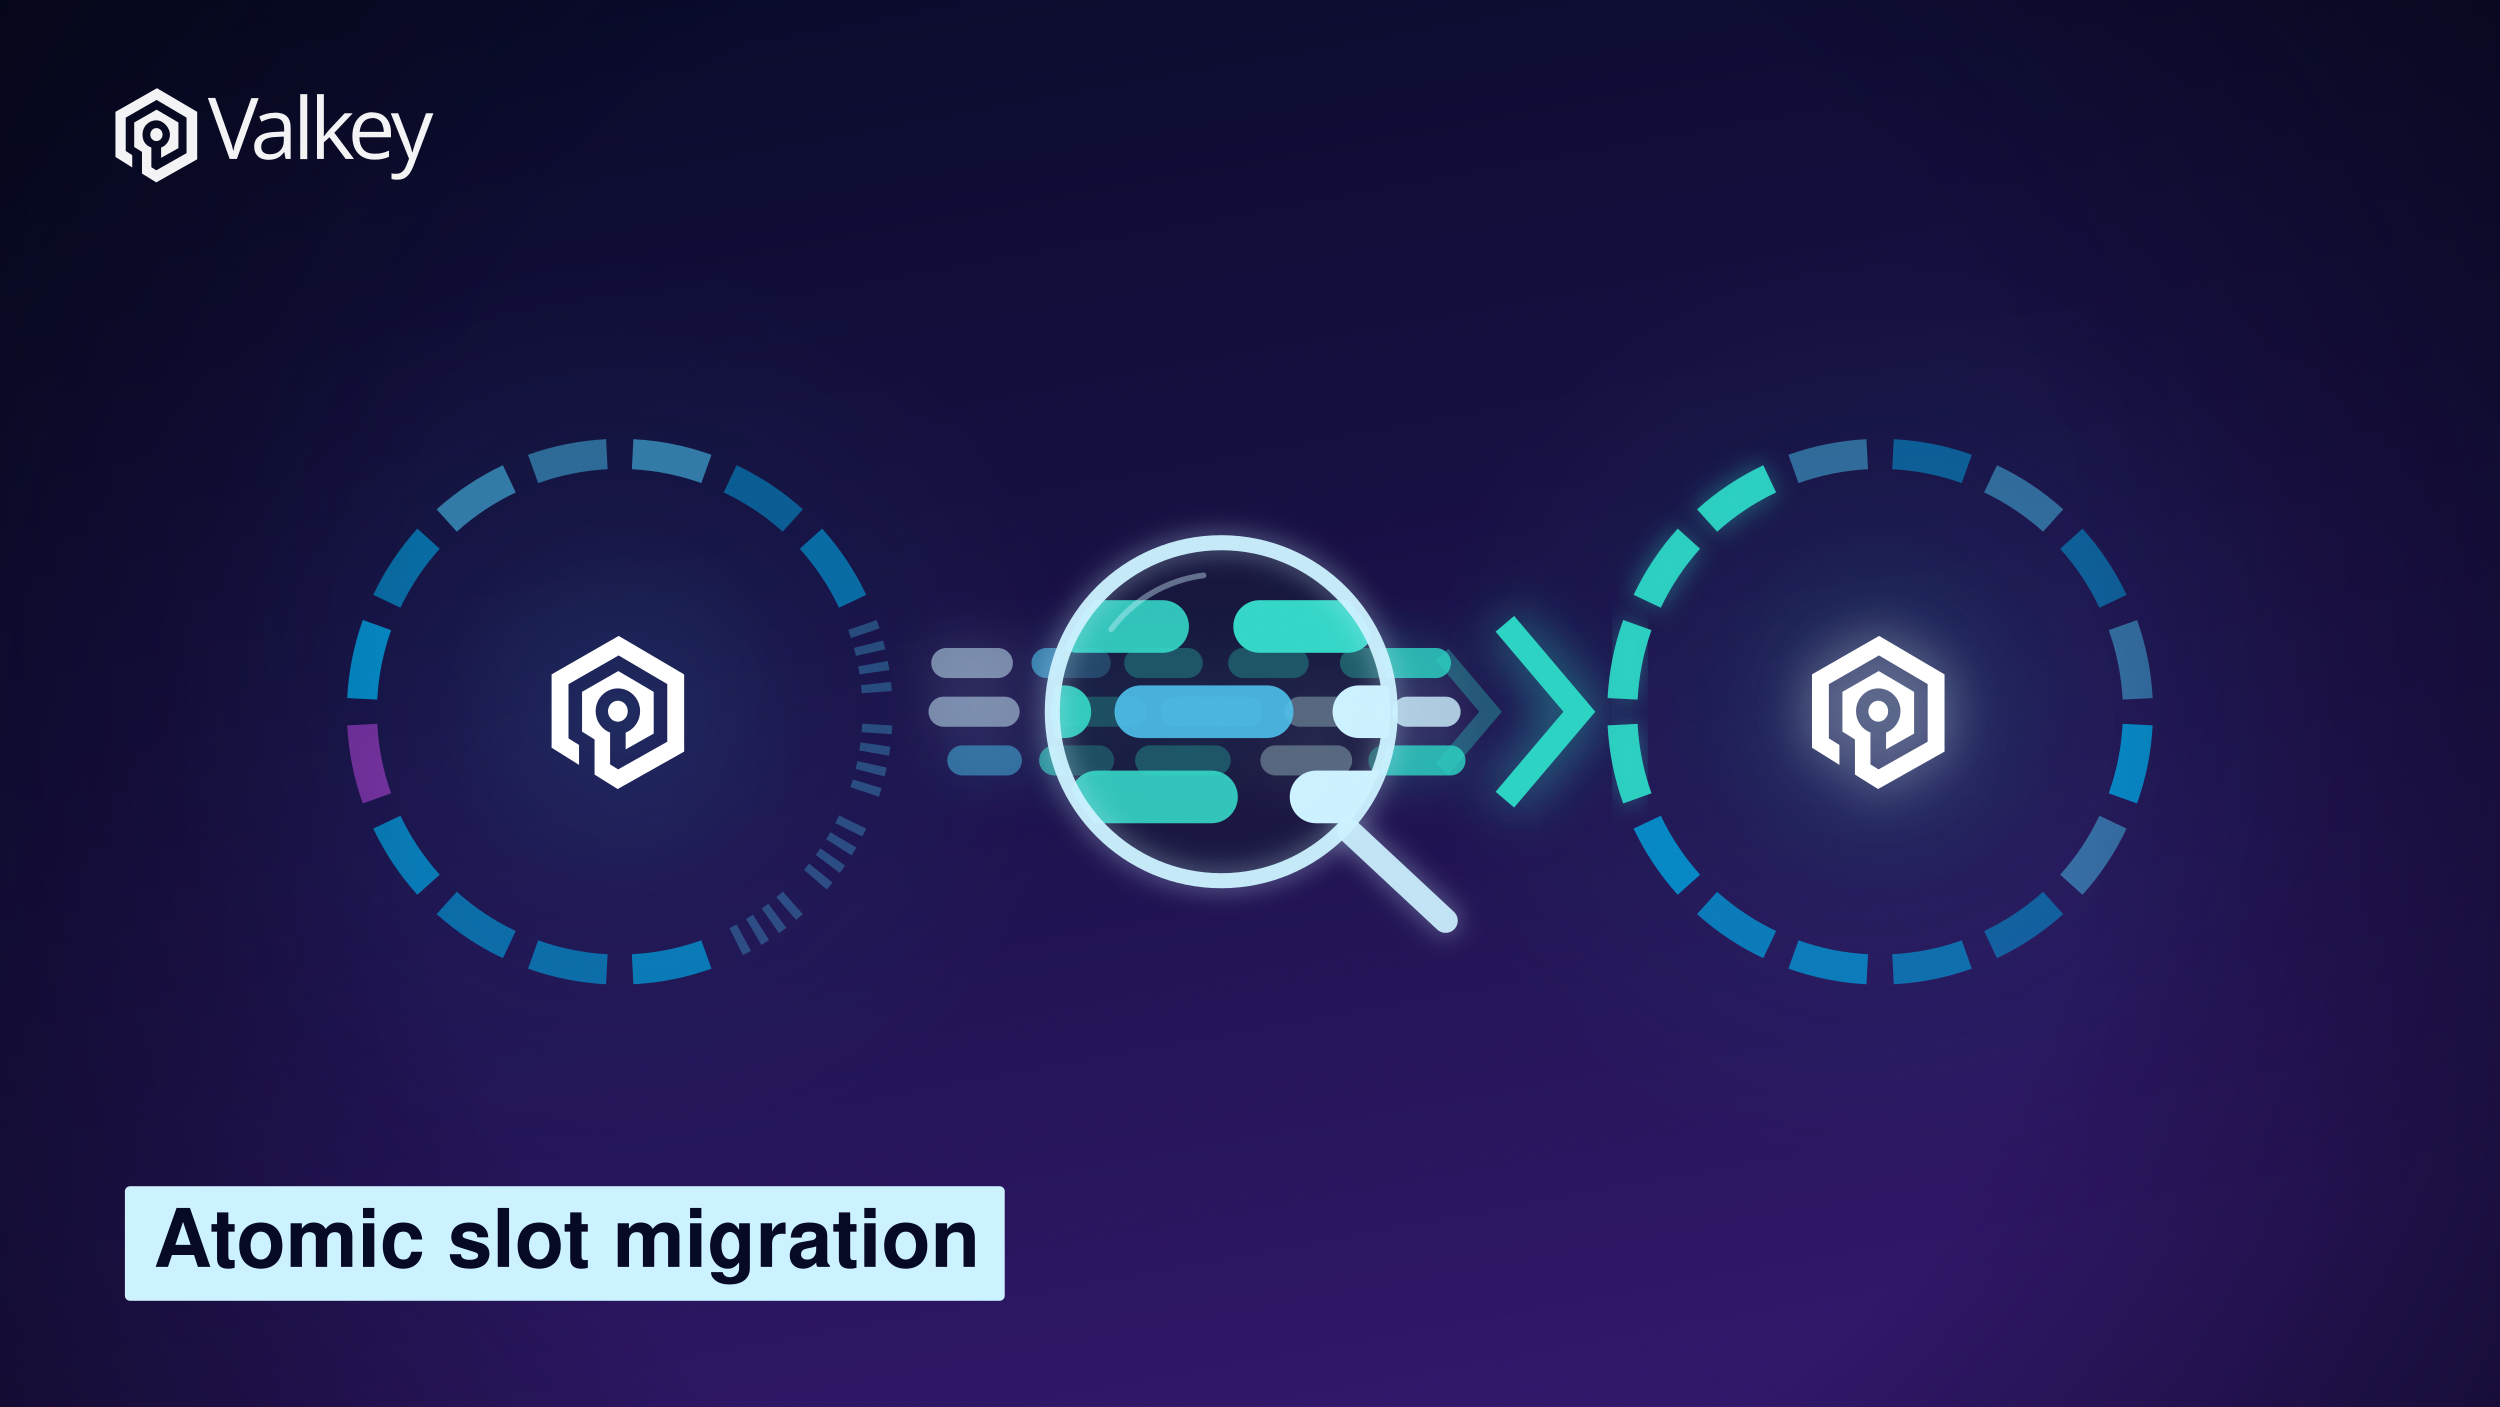
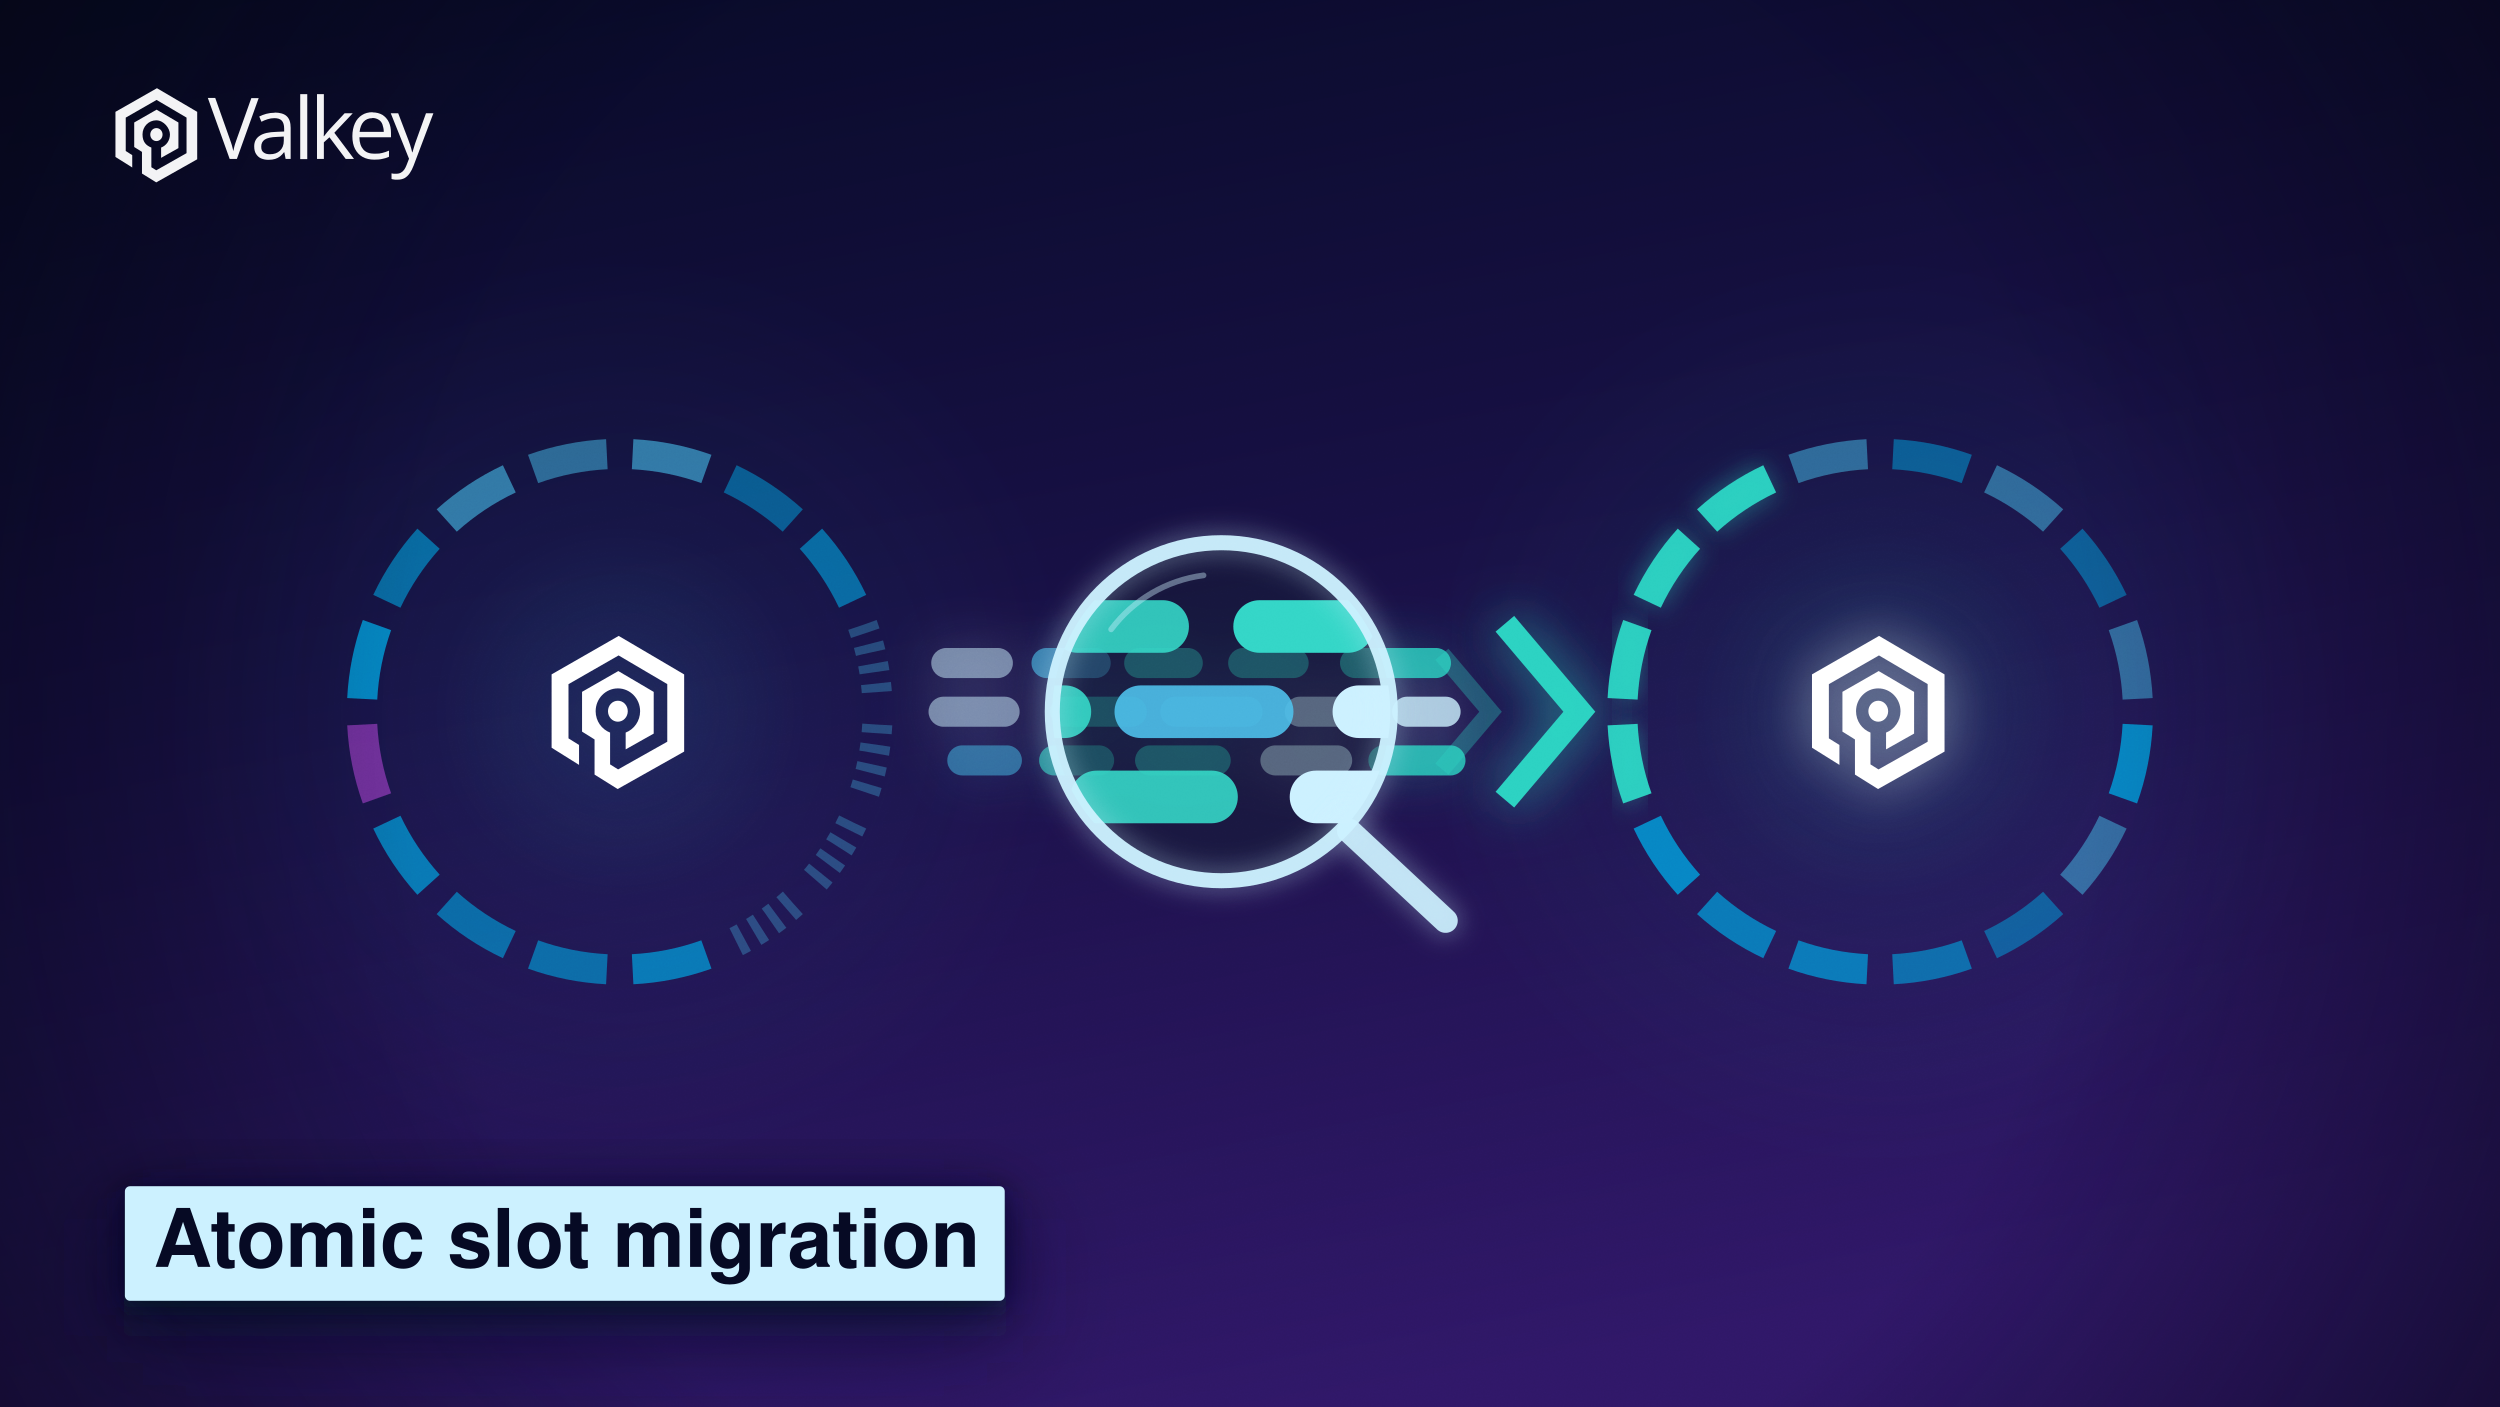
<svg xmlns="http://www.w3.org/2000/svg" width="1920" height="1080" viewBox="87.3 31.1 1745.5 981.8">
  <defs>
    <linearGradient id="sky" x1="0" y1="0" x2="0.32" y2="1">
      <stop offset="0" stop-color="#060A24" />
      <stop offset="0.48" stop-color="#171043" />
      <stop offset="1" stop-color="#301868" />
    </linearGradient>
    <radialGradient id="vignette" gradientUnits="userSpaceOnUse" cx="960" cy="540" r="1180">
      <stop offset="0.5" stop-color="#03040F" stop-opacity="0" />
      <stop offset="1" stop-color="#03040F" stop-opacity="0.8" />
    </radialGradient>
    <radialGradient id="scrim">
      <stop offset="0" stop-color="#060A24" stop-opacity="0.72" />
      <stop offset="0.6" stop-color="#060A24" stop-opacity="0.45" />
      <stop offset="1" stop-color="#060A24" stop-opacity="0" />
    </radialGradient>
    <filter id="grain" x="0" y="0" width="100%" height="100%">
      <feTurbulence type="fractalNoise" baseFrequency="0.85" numOctaves="4" stitchTiles="stitch" />
      <feColorMatrix type="saturate" values="0" />
    </filter>
    <radialGradient id="h-cyan">
      <stop offset="0" stop-color="#46BDE9" stop-opacity="0.75" />
      <stop offset="0.4" stop-color="#46BDE9" stop-opacity="0.22" />
      <stop offset="1" stop-color="#46BDE9" stop-opacity="0" />
    </radialGradient>
    <radialGradient id="h-ice">
      <stop offset="0" stop-color="#CCF1FF" stop-opacity="0.75" />
      <stop offset="0.4" stop-color="#CCF1FF" stop-opacity="0.22" />
      <stop offset="1" stop-color="#CCF1FF" stop-opacity="0" />
    </radialGradient>
    <radialGradient id="h-mint">
      <stop offset="0" stop-color="#2CD5C4" stop-opacity="0.75" />
      <stop offset="0.4" stop-color="#2CD5C4" stop-opacity="0.22" />
      <stop offset="1" stop-color="#2CD5C4" stop-opacity="0" />
    </radialGradient>
    <radialGradient id="h-coral">
      <stop offset="0" stop-color="#F65275" stop-opacity="0.75" />
      <stop offset="0.4" stop-color="#F65275" stop-opacity="0.22" />
      <stop offset="1" stop-color="#F65275" stop-opacity="0" />
    </radialGradient>
    <radialGradient id="h-violet">
      <stop offset="0" stop-color="#963CBD" stop-opacity="0.75" />
      <stop offset="0.4" stop-color="#963CBD" stop-opacity="0.22" />
      <stop offset="1" stop-color="#963CBD" stop-opacity="0" />
    </radialGradient>
    <radialGradient id="h-gold">
      <stop offset="0" stop-color="#FFB81C" stop-opacity="0.75" />
      <stop offset="0.4" stop-color="#FFB81C" stop-opacity="0.22" />
      <stop offset="1" stop-color="#FFB81C" stop-opacity="0" />
    </radialGradient>
    <filter id="blur3" x="-70%" y="-70%" width="240%" height="240%">
      <feGaussianBlur stdDeviation="3" />
    </filter>
    <filter id="blur8" x="-70%" y="-70%" width="240%" height="240%">
      <feGaussianBlur stdDeviation="8" />
    </filter>
    <filter id="blur18" x="-70%" y="-70%" width="240%" height="240%">
      <feGaussianBlur stdDeviation="18" />
    </filter>
    <filter id="blur40" x="-70%" y="-70%" width="240%" height="240%">
      <feGaussianBlur stdDeviation="40" />
    </filter>
  </defs>
  <rect width="1920" height="1080" fill="url(#sky)" />
  <circle cx="520" cy="528" r="320" fill="url(#h-cyan)" opacity="0.2" />
  <circle cx="1400" cy="528" r="320" fill="url(#h-mint)" opacity="0.22" />
  <clipPath id="lens">
    <circle cx="940" cy="528" r="118" />
  </clipPath>
  <g opacity="0.35" filter="url(#blur18)">
    <rect x="737.5" y="483.5" width="57" height="21" rx="10.5" fill="#CCF1FF" opacity="0.5" />
    <rect x="807.5" y="483.5" width="55.3" height="21" rx="10.5" fill="#46BDE9" opacity="0.6" />
    <rect x="872.2" y="483.5" width="54.9" height="21" rx="10.5" fill="#2CD5C4" opacity="0.7" />
    <rect x="944.8" y="483.5" width="56.2" height="21" rx="10.5" fill="#2CD5C4" opacity="0.7" />
    <rect x="1022.9" y="483.5" width="77.5" height="21" rx="10.5" fill="#2CD5C4" opacity="0.8" />
    <rect x="735.6" y="517.5" width="63.6" height="21" rx="10.5" fill="#CCF1FF" opacity="0.5" />
    <rect x="820.5" y="517.5" width="67.6" height="21" rx="10.5" fill="#2CD5C4" opacity="0.6" />
    <rect x="897.4" y="517.5" width="71.4" height="21" rx="10.5" fill="#46BDE9" opacity="0.7" />
    <rect x="984.4" y="517.5" width="51.3" height="21" rx="10.5" fill="#CCF1FF" opacity="0.8" />
    <rect x="1059.3" y="517.5" width="47.8" height="21" rx="10.5" fill="#CCF1FF" opacity="0.8" />
    <rect x="748.7" y="551.5" width="52.1" height="21" rx="10.5" fill="#46BDE9" opacity="0.5" />
    <rect x="812.8" y="551.5" width="52.4" height="21" rx="10.5" fill="#2CD5C4" opacity="0.6" />
    <rect x="879.8" y="551.5" width="66.8" height="21" rx="10.5" fill="#2CD5C4" opacity="0.7" />
    <rect x="967.3" y="551.5" width="64.1" height="21" rx="10.5" fill="#CCF1FF" opacity="0.8" />
    <rect x="1042.7" y="551.5" width="67.8" height="21" rx="10.5" fill="#2CD5C4" opacity="0.8" />
  </g>
  <g>
    <rect x="737.5" y="483.5" width="57" height="21" rx="10.5" fill="#CCF1FF" opacity="0.5" />
    <rect x="807.5" y="483.5" width="55.3" height="21" rx="10.5" fill="#46BDE9" opacity="0.6" />
    <rect x="872.2" y="483.5" width="54.9" height="21" rx="10.5" fill="#2CD5C4" opacity="0.7" />
    <rect x="944.8" y="483.5" width="56.2" height="21" rx="10.5" fill="#2CD5C4" opacity="0.7" />
    <rect x="1022.9" y="483.5" width="77.5" height="21" rx="10.5" fill="#2CD5C4" opacity="0.8" />
    <rect x="735.6" y="517.5" width="63.6" height="21" rx="10.5" fill="#CCF1FF" opacity="0.5" />
    <rect x="820.5" y="517.5" width="67.6" height="21" rx="10.5" fill="#2CD5C4" opacity="0.6" />
    <rect x="897.4" y="517.5" width="71.4" height="21" rx="10.5" fill="#46BDE9" opacity="0.7" />
    <rect x="984.4" y="517.5" width="51.3" height="21" rx="10.5" fill="#CCF1FF" opacity="0.8" />
    <rect x="1059.3" y="517.5" width="47.8" height="21" rx="10.5" fill="#CCF1FF" opacity="0.8" />
    <rect x="748.7" y="551.5" width="52.1" height="21" rx="10.5" fill="#46BDE9" opacity="0.5" />
    <rect x="812.8" y="551.5" width="52.4" height="21" rx="10.5" fill="#2CD5C4" opacity="0.6" />
    <rect x="879.8" y="551.5" width="66.8" height="21" rx="10.5" fill="#2CD5C4" opacity="0.7" />
    <rect x="967.3" y="551.5" width="64.1" height="21" rx="10.5" fill="#CCF1FF" opacity="0.8" />
    <rect x="1042.7" y="551.5" width="67.8" height="21" rx="10.5" fill="#2CD5C4" opacity="0.8" />
  </g>
  <path d="M 1094 487.9 L 1128 528 L 1094 568.1" fill="none" stroke="#2CD5C4" stroke-width="12" stroke-linejoin="miter" opacity="0.32" />
  <g filter="url(#blur18)" opacity="0.6">
    <path d="M 1138 466.6 L 1190 528 L 1138 589.4" fill="none" stroke="#2CD5C4" stroke-width="20" stroke-linejoin="miter" opacity="1" />
  </g>
  <path d="M 1138 466.6 L 1190 528 L 1138 589.4" fill="none" stroke="#2CD5C4" stroke-width="17" stroke-linejoin="miter" opacity="0.98" />
  <g clip-path="url(#lens)">
    <circle cx="940" cy="528" r="118" fill="#060A24" opacity="0.55" />
    <g transform="translate(940 528) scale(1.75) translate(-940 -528)">
      <rect x="737.5" y="483.5" width="57" height="21" rx="10.5" fill="#CCF1FF" opacity="0.8" />
      <rect x="807.5" y="483.5" width="55.3" height="21" rx="10.5" fill="#46BDE9" opacity="0.8" />
      <rect x="872.2" y="483.5" width="54.9" height="21" rx="10.5" fill="#2CD5C4" opacity="0.9" />
      <rect x="944.8" y="483.5" width="56.2" height="21" rx="10.5" fill="#2CD5C4" opacity="1" />
      <rect x="1022.9" y="483.5" width="77.5" height="21" rx="10.5" fill="#2CD5C4" opacity="1" />
      <rect x="735.6" y="517.5" width="63.6" height="21" rx="10.5" fill="#CCF1FF" opacity="0.8" />
      <rect x="820.5" y="517.5" width="67.6" height="21" rx="10.5" fill="#2CD5C4" opacity="0.9" />
      <rect x="897.4" y="517.5" width="71.4" height="21" rx="10.5" fill="#46BDE9" opacity="0.9" />
      <rect x="984.4" y="517.5" width="51.3" height="21" rx="10.5" fill="#CCF1FF" opacity="1" />
      <rect x="1059.3" y="517.5" width="47.8" height="21" rx="10.5" fill="#CCF1FF" opacity="1" />
      <rect x="748.7" y="551.5" width="52.1" height="21" rx="10.5" fill="#46BDE9" opacity="0.8" />
      <rect x="812.8" y="551.5" width="52.4" height="21" rx="10.5" fill="#2CD5C4" opacity="0.8" />
      <rect x="879.8" y="551.5" width="66.8" height="21" rx="10.5" fill="#2CD5C4" opacity="0.9" />
      <rect x="967.3" y="551.5" width="64.1" height="21" rx="10.5" fill="#CCF1FF" opacity="1" />
      <rect x="1042.7" y="551.5" width="67.8" height="21" rx="10.5" fill="#2CD5C4" opacity="1" />
    </g>
  </g>
  <circle cx="940" cy="528" r="118" fill="#CCF1FF" opacity="0.05" />
  <line x1="1029.3" y1="611.2" x2="1096.6" y2="673.9" stroke="#CCF1FF" stroke-width="22" stroke-linecap="round" opacity="0.3" filter="url(#blur8)" />
  <line x1="1029.3" y1="611.2" x2="1096.6" y2="673.9" stroke="#CCF1FF" stroke-width="17" stroke-linecap="round" opacity="0.92" />
  <circle cx="940" cy="528" r="118" fill="none" stroke="#CCF1FF" stroke-width="16" opacity="0.3" filter="url(#blur8)" />
  <circle cx="940" cy="528" r="118" fill="none" stroke="#CCF1FF" stroke-width="10.5" opacity="0.95" />
  <path d="M 863.1 470.5 A 96 96 0 0 1 927.6 432.8" fill="none" stroke="#CCF1FF" stroke-width="4" opacity="0.4" stroke-linecap="round" />
  <g>
    <path d="M 699.8 537 A 180 180 0 0 1 689.5 588.5" fill="none" stroke="#46BDE9" stroke-width="21" opacity="0.32" stroke-dasharray="6 8" />
    <path d="M 682.6 605.1 A 180 180 0 0 1 653.5 648.8" fill="none" stroke="#46BDE9" stroke-width="21" opacity="0.32" stroke-dasharray="6 8" />
    <path d="M 640.8 661.5 A 180 180 0 0 1 597.1 690.6" fill="none" stroke="#46BDE9" stroke-width="21" opacity="0.32" stroke-dasharray="6 8" />
    <path d="M 580.5 697.5 A 180 180 0 0 1 529 707.8" fill="none" stroke="#00A3E0" stroke-width="21" opacity="0.7" />
    <path d="M 511 707.8 A 180 180 0 0 1 459.5 697.5" fill="none" stroke="#00A3E0" stroke-width="21" opacity="0.6" />
    <path d="M 442.9 690.6 A 180 180 0 0 1 399.2 661.5" fill="none" stroke="#00A3E0" stroke-width="21" opacity="0.6" />
    <path d="M 386.5 648.8 A 180 180 0 0 1 357.4 605.1" fill="none" stroke="#00A3E0" stroke-width="21" opacity="0.7" />
    <path d="M 350.5 588.5 A 180 180 0 0 1 340.2 537" fill="none" stroke="#963CBD" stroke-width="21" opacity="0.7" />
    <path d="M 340.2 519 A 180 180 0 0 1 350.5 467.5" fill="none" stroke="#00A3E0" stroke-width="21" opacity="0.8" />
    <path d="M 357.4 450.9 A 180 180 0 0 1 386.5 407.2" fill="none" stroke="#00A3E0" stroke-width="21" opacity="0.6" />
    <path d="M 399.2 394.5 A 180 180 0 0 1 442.9 365.4" fill="none" stroke="#46BDE9" stroke-width="21" opacity="0.6" />
    <path d="M 459.5 358.5 A 180 180 0 0 1 511 348.2" fill="none" stroke="#46BDE9" stroke-width="21" opacity="0.5" />
    <path d="M 529 348.2 A 180 180 0 0 1 580.5 358.5" fill="none" stroke="#46BDE9" stroke-width="21" opacity="0.6" />
    <path d="M 597.1 365.4 A 180 180 0 0 1 640.8 394.5" fill="none" stroke="#00A3E0" stroke-width="21" opacity="0.5" />
    <path d="M 653.5 407.2 A 180 180 0 0 1 682.6 450.9" fill="none" stroke="#00A3E0" stroke-width="21" opacity="0.6" />
    <path d="M 689.5 467.5 A 180 180 0 0 1 699.8 519" fill="none" stroke="#46BDE9" stroke-width="21" opacity="0.32" stroke-dasharray="6 8" />
  </g>
  <g>
    <path d="M 1579.8 537 A 180 180 0 0 1 1569.5 588.5" fill="none" stroke="#00A3E0" stroke-width="21" opacity="0.8" />
    <path d="M 1562.6 605.1 A 180 180 0 0 1 1533.5 648.8" fill="none" stroke="#46BDE9" stroke-width="21" opacity="0.5" />
    <path d="M 1520.8 661.5 A 180 180 0 0 1 1477.1 690.6" fill="none" stroke="#00A3E0" stroke-width="21" opacity="0.5" />
    <path d="M 1460.5 697.5 A 180 180 0 0 1 1409 707.8" fill="none" stroke="#00A3E0" stroke-width="21" opacity="0.6" />
    <path d="M 1391 707.8 A 180 180 0 0 1 1339.5 697.5" fill="none" stroke="#00A3E0" stroke-width="21" opacity="0.7" />
    <path d="M 1322.9 690.6 A 180 180 0 0 1 1279.2 661.5" fill="none" stroke="#00A3E0" stroke-width="21" opacity="0.7" />
    <path d="M 1266.5 648.8 A 180 180 0 0 1 1237.4 605.1" fill="none" stroke="#00A3E0" stroke-width="21" opacity="0.8" />
    <path d="M 1230.5 588.5 A 180 180 0 0 1 1220.2 537" fill="none" stroke="#2CD5C4" stroke-width="25" opacity="0.35" filter="url(#blur8)" />
    <path d="M 1230.5 588.5 A 180 180 0 0 1 1220.2 537" fill="none" stroke="#2CD5C4" stroke-width="21" opacity="0.95" />
    <path d="M 1220.2 519 A 180 180 0 0 1 1230.5 467.5" fill="none" stroke="#2CD5C4" stroke-width="25" opacity="0.35" filter="url(#blur8)" />
    <path d="M 1220.2 519 A 180 180 0 0 1 1230.5 467.5" fill="none" stroke="#2CD5C4" stroke-width="21" opacity="0.95" />
    <path d="M 1237.4 450.9 A 180 180 0 0 1 1266.5 407.2" fill="none" stroke="#2CD5C4" stroke-width="25" opacity="0.35" filter="url(#blur8)" />
    <path d="M 1237.4 450.9 A 180 180 0 0 1 1266.5 407.2" fill="none" stroke="#2CD5C4" stroke-width="21" opacity="0.95" />
    <path d="M 1279.2 394.5 A 180 180 0 0 1 1322.9 365.4" fill="none" stroke="#2CD5C4" stroke-width="25" opacity="0.35" filter="url(#blur8)" />
    <path d="M 1279.2 394.5 A 180 180 0 0 1 1322.9 365.4" fill="none" stroke="#2CD5C4" stroke-width="21" opacity="0.95" />
    <path d="M 1339.5 358.5 A 180 180 0 0 1 1391 348.2" fill="none" stroke="#46BDE9" stroke-width="21" opacity="0.5" />
    <path d="M 1409 348.2 A 180 180 0 0 1 1460.5 358.5" fill="none" stroke="#00A3E0" stroke-width="21" opacity="0.5" />
    <path d="M 1477.1 365.4 A 180 180 0 0 1 1520.8 394.5" fill="none" stroke="#46BDE9" stroke-width="21" opacity="0.5" />
    <path d="M 1533.5 407.2 A 180 180 0 0 1 1562.6 450.9" fill="none" stroke="#00A3E0" stroke-width="21" opacity="0.5" />
    <path d="M 1569.5 467.5 A 180 180 0 0 1 1579.8 519" fill="none" stroke="#46BDE9" stroke-width="21" opacity="0.5" />
  </g>
  <g>
    <g transform="translate(470.9 472) scale(1.5342)">
      <path d="M 13.482 60.695 L 0.998 52.884 L 0.998 19.503 L 31.528 2.001 L 61.318 19.532 L 61.318 54.645 L 31.055 71.689 L 20.548 65.116 L 20.548 51.041 L 20.548 49.12 L 14.852 45.556 L 14.852 27.453 L 31.346 17.997 L 47.464 27.482 L 47.464 46.451 L 34.703 53.638 L 34.703 45.999 C 38.529 44.526 41.274 40.739 41.274 36.27 C 41.274 30.511 36.713 25.884 31.158 25.884 C 25.603 25.884 21.042 30.511 21.042 36.27 C 21.042 40.739 23.787 44.526 27.612 45.999 L 27.612 60.474 L 31.261 62.756 L 53.635 50.155 L 53.635 23.925 L 31.477 10.885 L 8.681 23.954 L 8.681 48.629 L 13.482 51.633 L 13.482 60.695 Z M 31.158 31.498 C 33.672 31.498 35.66 33.664 35.66 36.27 C 35.66 38.877 33.672 41.043 31.158 41.043 C 28.644 41.043 26.656 38.877 26.656 36.27 C 26.656 33.664 28.644 31.498 31.158 31.498 Z" fill="#FFFFFF" fill-rule="evenodd" />
    </g>
  </g>
  <g filter="url(#blur18)" opacity="0.5">
    <g transform="translate(1350.9 472) scale(1.5342)">
      <path d="M 13.482 60.695 L 0.998 52.884 L 0.998 19.503 L 31.528 2.001 L 61.318 19.532 L 61.318 54.645 L 31.055 71.689 L 20.548 65.116 L 20.548 51.041 L 20.548 49.12 L 14.852 45.556 L 14.852 27.453 L 31.346 17.997 L 47.464 27.482 L 47.464 46.451 L 34.703 53.638 L 34.703 45.999 C 38.529 44.526 41.274 40.739 41.274 36.27 C 41.274 30.511 36.713 25.884 31.158 25.884 C 25.603 25.884 21.042 30.511 21.042 36.27 C 21.042 40.739 23.787 44.526 27.612 45.999 L 27.612 60.474 L 31.261 62.756 L 53.635 50.155 L 53.635 23.925 L 31.477 10.885 L 8.681 23.954 L 8.681 48.629 L 13.482 51.633 L 13.482 60.695 Z M 31.158 31.498 C 33.672 31.498 35.66 33.664 35.66 36.27 C 35.66 38.877 33.672 41.043 31.158 41.043 C 28.644 41.043 26.656 38.877 26.656 36.27 C 26.656 33.664 28.644 31.498 31.158 31.498 Z" fill="#FFFFFF" fill-rule="evenodd" />
    </g>
  </g>
  <g>
    <g transform="translate(1350.9 472) scale(1.5342)">
      <path d="M 13.482 60.695 L 0.998 52.884 L 0.998 19.503 L 31.528 2.001 L 61.318 19.532 L 61.318 54.645 L 31.055 71.689 L 20.548 65.116 L 20.548 51.041 L 20.548 49.12 L 14.852 45.556 L 14.852 27.453 L 31.346 17.997 L 47.464 27.482 L 47.464 46.451 L 34.703 53.638 L 34.703 45.999 C 38.529 44.526 41.274 40.739 41.274 36.27 C 41.274 30.511 36.713 25.884 31.158 25.884 C 25.603 25.884 21.042 30.511 21.042 36.27 C 21.042 40.739 23.787 44.526 27.612 45.999 L 27.612 60.474 L 31.261 62.756 L 53.635 50.155 L 53.635 23.925 L 31.477 10.885 L 8.681 23.954 L 8.681 48.629 L 13.482 51.633 L 13.482 60.695 Z M 31.158 31.498 C 33.672 31.498 35.66 33.664 35.66 36.27 C 35.66 38.877 33.672 41.043 31.158 41.043 C 28.644 41.043 26.656 38.877 26.656 36.27 C 26.656 33.664 28.644 31.498 31.158 31.498 Z" fill="#FFFFFF" fill-rule="evenodd" />
    </g>
  </g>
  <rect width="1920" height="1080" fill="url(#vignette)" />
  <rect width="1920" height="1080" filter="url(#grain)" opacity="0.055" style="mix-blend-mode:overlay" />
  <g opacity="0.95">
    <g transform="translate(160.6 85.1) scale(1.25984)">
      <path d="M15.2,50l-9.4-5.9v-25L28.8,6l22.3,13.1v26.3l-22.7,12.8-7.9-4.9v-12l-4.3-2.7v-13.6l12.4-7.1,12.1,7.1v14.2l-9.6,5.4v-5.7c2.9-1.1,4.9-3.9,4.9-7.3s-3.4-7.8-7.6-7.8-7.6,3.5-7.6,7.8,2.1,6.2,4.9,7.3v10.9l2.7,1.7,16.8-9.5v-19.7l-16.6-9.8-17.1,9.8v18.5l3.6,2.3v6.8ZM28.5,28.1c1.9,0,3.4,1.6,3.4,3.6s-1.5,3.6-3.4,3.6-3.4-1.6-3.4-3.6,1.5-3.6,3.4-3.6Z" fill="#FFFFFF" fill-rule="evenodd" />
      <path d="M85.2,11.4l-12.1,33.8h-4l-12.1-33.8h4.1l7.9,22.3c.3.9.6,1.8.9,2.6.3.8.5,1.6.7,2.4.2.8.4,1.5.5,2.2.2-.7.3-1.4.5-2.2.2-.8.4-1.6.7-2.4.3-.8.6-1.7.9-2.6l7.9-22.2h4.2Z" fill="#FFFFFF" />
      <path d="M94,19.5c3,0,5.3.7,6.7,2,1.5,1.4,2.2,3.5,2.2,6.5v17.2h-2.8l-.7-3.7h-.2c-.7.9-1.4,1.7-2.2,2.3-.8.6-1.7,1.1-2.7,1.4-1,.3-2.2.5-3.7.5s-2.9-.3-4.1-.8c-1.2-.5-2.1-1.4-2.8-2.5-.7-1.1-1-2.5-1-4.2,0-2.5,1-4.5,3-5.8,2-1.4,5.1-2.1,9.2-2.2l4.4-.2v-1.5c0-2.2-.5-3.7-1.4-4.6-.9-.9-2.3-1.3-4-1.3-1.3,0-2.6.2-3.8.6-1.2.4-2.3.8-3.4,1.4l-1.2-2.9c1.1-.6,2.5-1.1,3.9-1.5,1.5-.4,3-.6,4.7-.6h0ZM99.1,32.8l-3.9.2c-3.2.1-5.4.6-6.7,1.5s-1.9,2.2-1.9,3.9.4,2.5,1.3,3.2c.9.7,2,1,3.5,1,2.3,0,4.1-.6,5.5-1.9s2.2-3.1,2.2-5.6v-2.3Z" fill="#FFFFFF" />
      <path d="M112.1,45.3h-3.9V9.3h3.9v36Z" fill="#FFFFFF" />
      <path d="M121.3,9.3v18.7c0,.6,0,1.4,0,2.3,0,.9,0,1.7-.1,2.3h.2c.3-.4.8-1,1.4-1.8.6-.8,1.2-1.4,1.6-1.9l8.4-9h4.5l-10.2,10.8,10.9,14.5h-4.6l-9-12-3.1,2.8v9.2h-3.8V9.3h3.8Z" fill="#FFFFFF" />
      <path d="M148.2,19.4c2.2,0,4,.5,5.6,1.4,1.5,1,2.7,2.3,3.5,4,.8,1.7,1.2,3.7,1.2,6v2.4h-17.5c0,3,.8,5.2,2.2,6.8s3.5,2.3,6.1,2.3,3-.1,4.3-.4c1.2-.3,2.5-.7,3.8-1.3v3.4c-1.3.6-2.6,1-3.8,1.2-1.2.3-2.7.4-4.4.4-2.4,0-4.6-.5-6.4-1.5-1.8-1-3.2-2.5-4.2-4.4-1-1.9-1.5-4.3-1.5-7.1,0-2.7.5-5.1,1.4-7.1.9-2,2.2-3.5,3.9-4.6,1.7-1.1,3.7-1.6,5.9-1.6h0ZM148.2,22.6c-2.1,0-3.7.7-4.9,2-1.2,1.3-1.9,3.2-2.2,5.6h13.4c0-1.5-.3-2.8-.7-4-.4-1.2-1.1-2.1-2.1-2.7-.9-.6-2.1-1-3.6-1Z" fill="#FFFFFF" />
      <path d="M158.4,19.9h4.1l5.6,14.7c.3.9.6,1.7.9,2.5.3.8.5,1.5.7,2.3.2.7.4,1.4.5,2.1h.2c.2-.8.5-1.8.9-3,.4-1.3.8-2.6,1.3-3.9l5.3-14.7h4.1l-11,29.1c-.6,1.6-1.3,2.9-2.1,4.1-.8,1.2-1.7,2-2.8,2.7-1.1.6-2.5.9-4,.9s-1.4,0-1.9-.1c-.6,0-1-.2-1.4-.3v-3.1c.3,0,.7.1,1.2.2.5,0,1,0,1.5,0,1,0,1.8-.2,2.5-.6.7-.4,1.3-.9,1.8-1.6.5-.7.9-1.5,1.3-2.5l1.4-3.6-10.2-25.4Z" fill="#FFFFFF" />
    </g>
  </g>
  <g>
+     <rect x="174.5" y="882.9" width="614.3" height="80" rx="3.6" fill="#060A24" opacity="0.55" filter="url(#blur40)" />
+     <rect x="174.5" y="868.4" width="614.3" height="80" rx="3.6" fill="#060A24" opacity="0.5" filter="url(#blur18)" />
+     <rect x="174.5" y="862.9" width="614.3" height="80" rx="3.6" fill="#060A24" opacity="0.55" filter="url(#blur8)" />
    <rect x="174.5" y="859.3" width="614.3" height="80" rx="3.6" fill="#CCF1FF" />
    <text x="194.5" y="915.6" fill="#060A24" font-family="Helvetica Neue, Helvetica, Arial, sans-serif" font-size="56.4" font-weight="600">Atomic slot migration</text>
  </g>
</svg>
